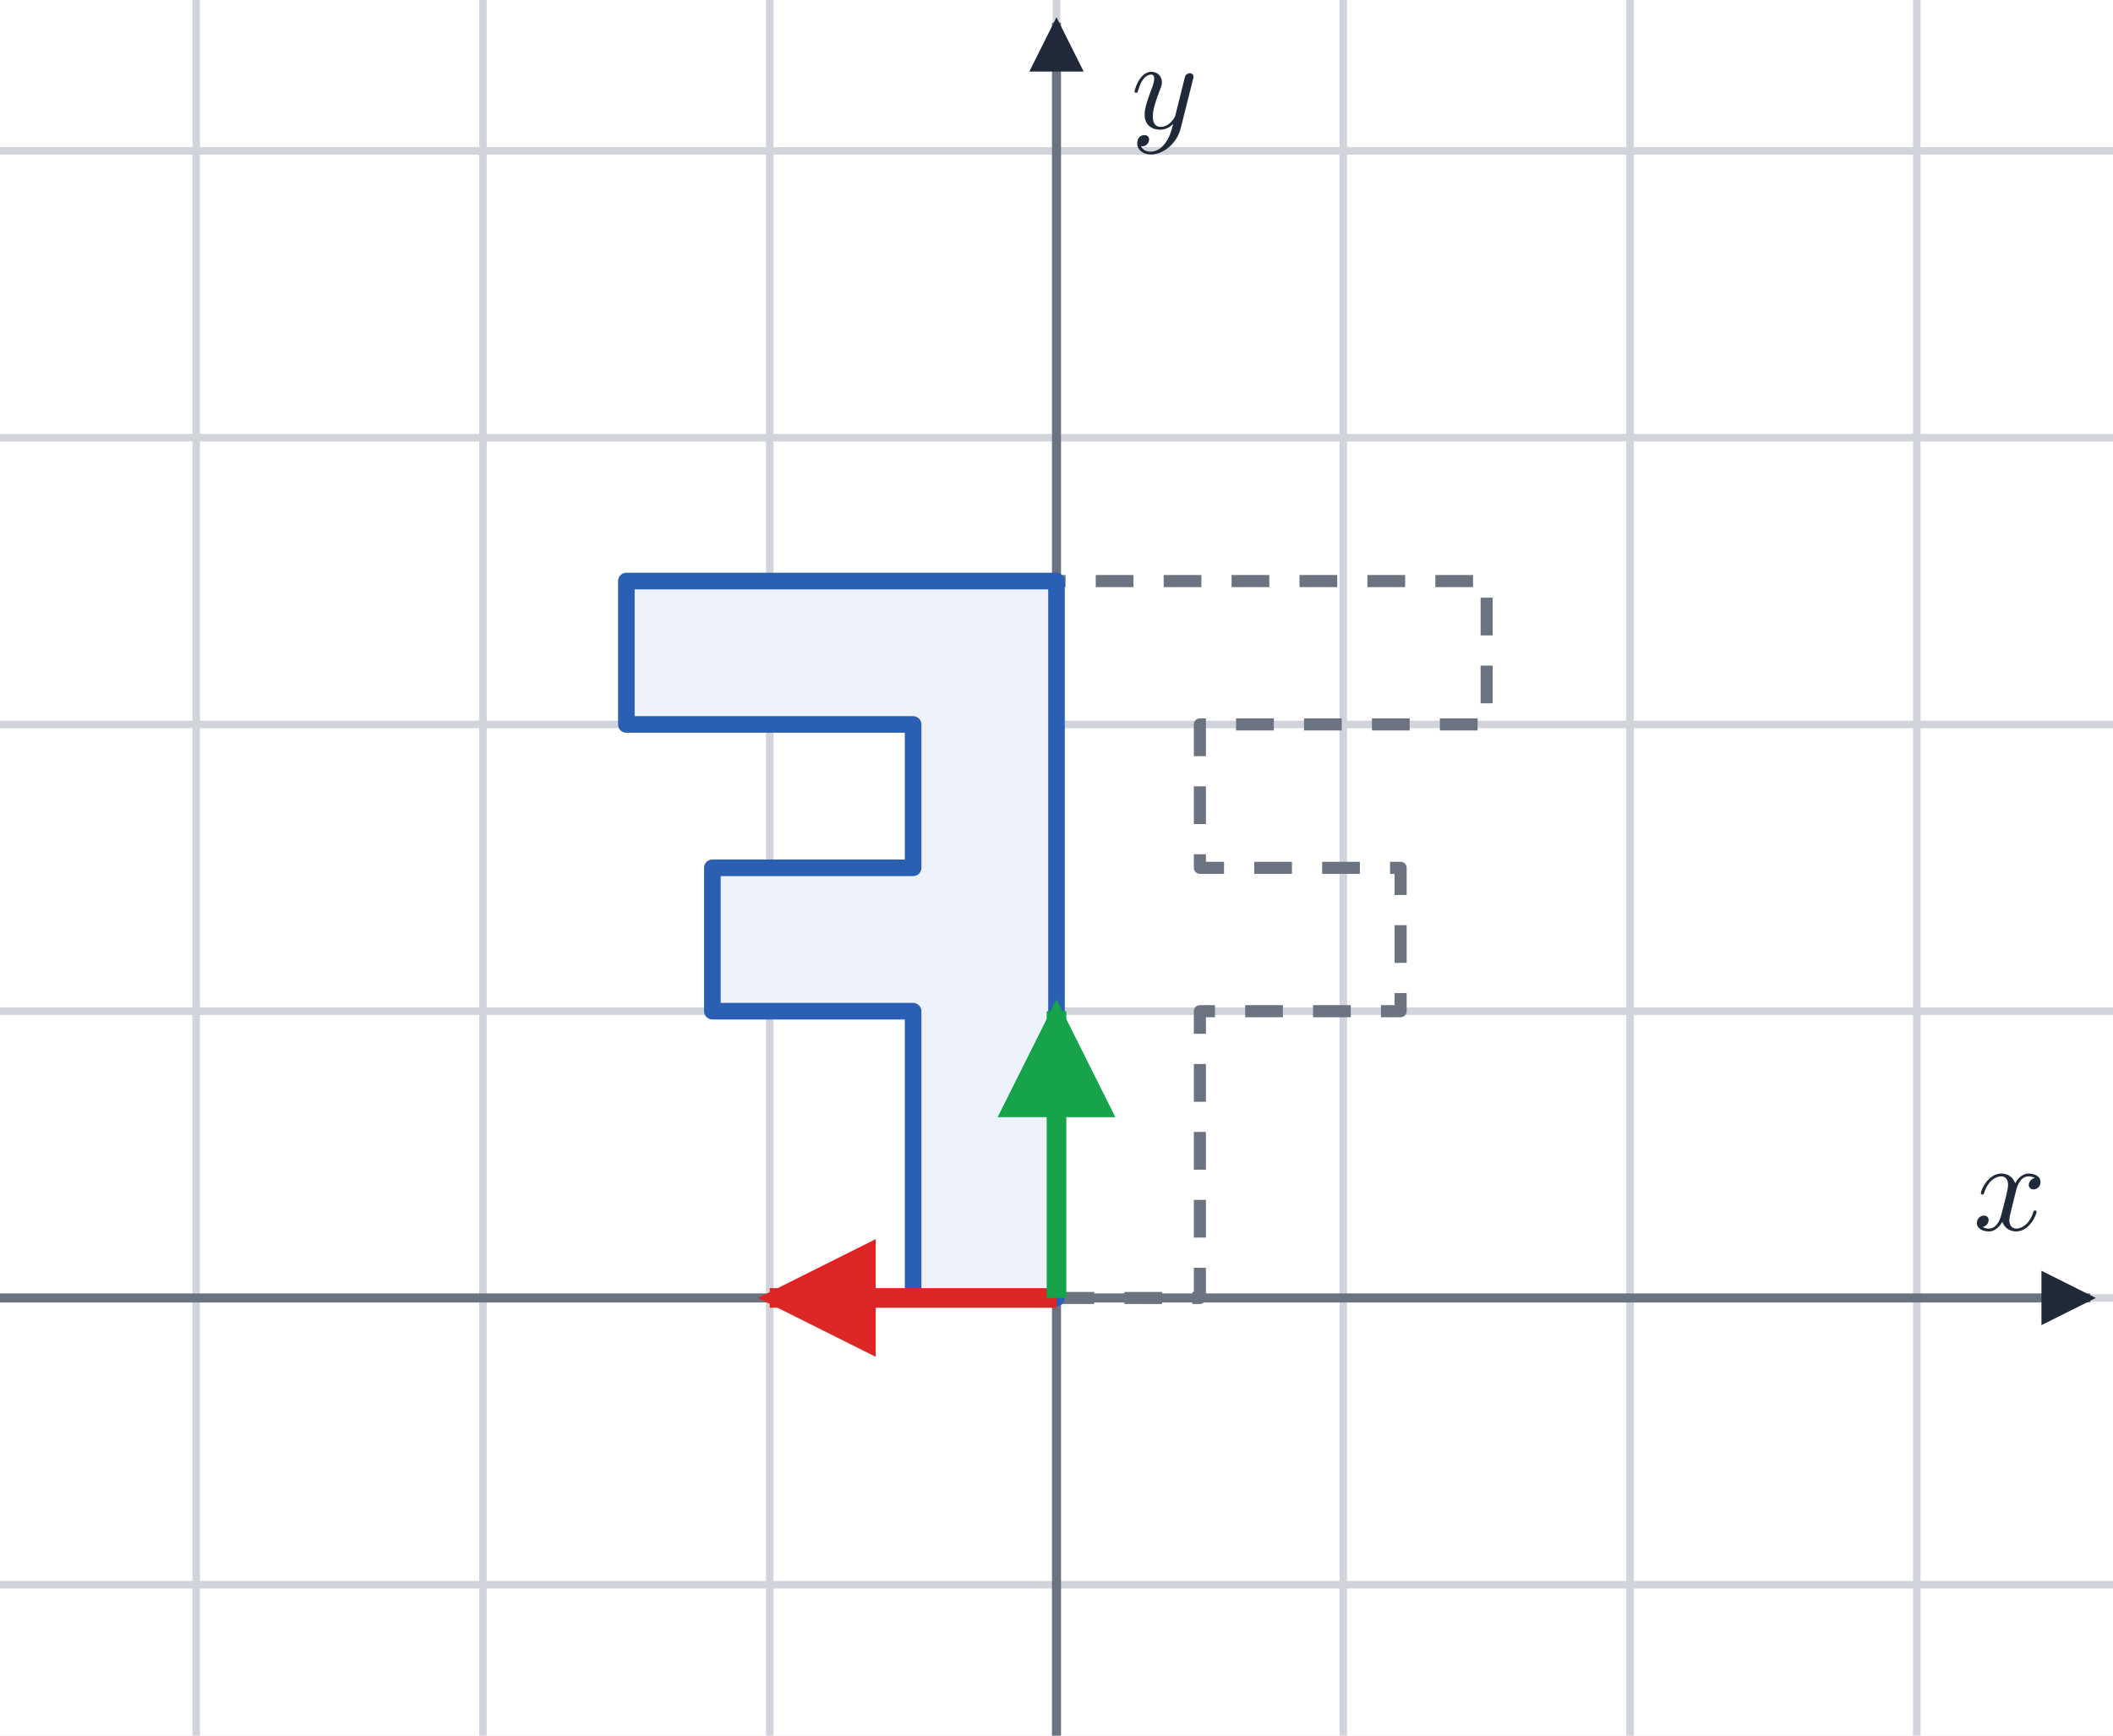
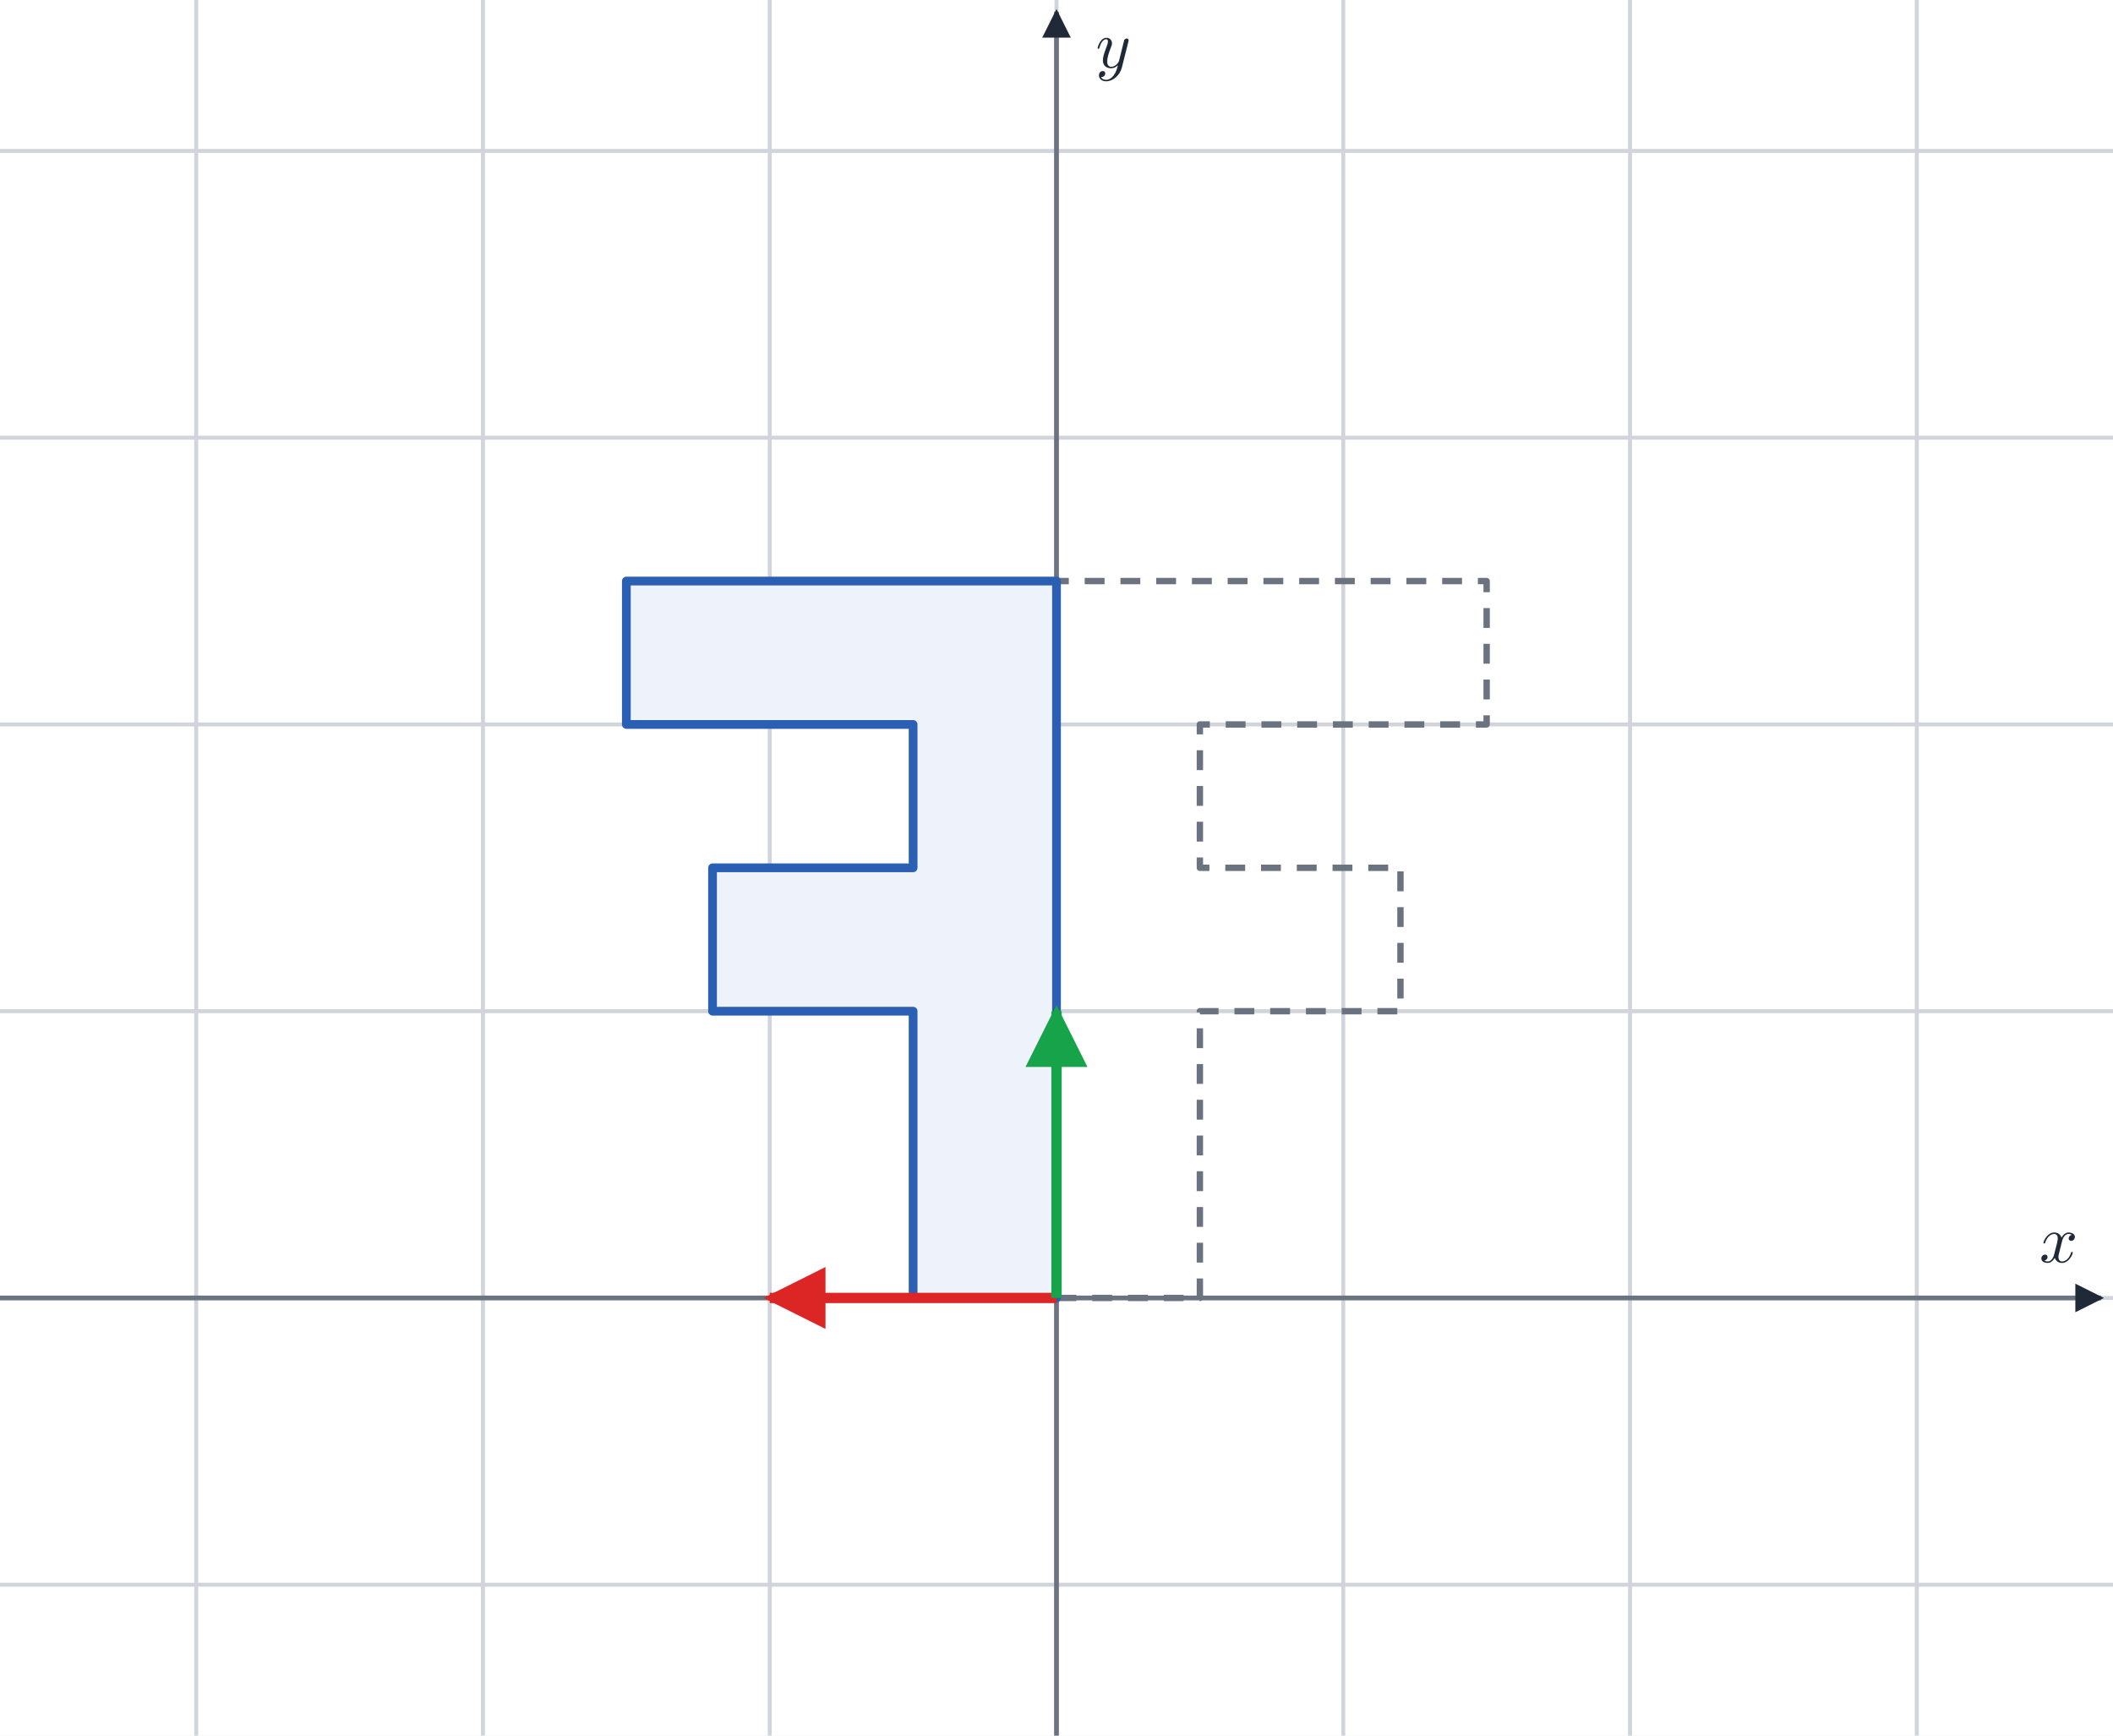
- <svg xmlns="http://www.w3.org/2000/svg" xmlns:xlink="http://www.w3.org/1999/xlink" viewBox="0 0 280 230" width="280" height="230" font-family="IBM Plex Sans, DejaVu Sans, sans-serif">
+ <svg xmlns="http://www.w3.org/2000/svg" xmlns:xlink="http://www.w3.org/1999/xlink" viewBox="0 0 532 437" width="532" height="437" font-family="IBM Plex Sans, DejaVu Sans, sans-serif">
  <defs>
    <marker id="arrow-red" viewBox="0 0 10 10" refX="9" refY="5" markerWidth="6" markerHeight="6" orient="auto-start-reverse">
      <path d="M0,0 L10,5 L0,10 z" fill="#dc2626" />
    </marker>
    <marker id="arrow-green" viewBox="0 0 10 10" refX="9" refY="5" markerWidth="6" markerHeight="6" orient="auto-start-reverse">
      <path d="M0,0 L10,5 L0,10 z" fill="#16a34a" />
    </marker>
    <marker id="arrow-ink" viewBox="0 0 10 10" refX="9" refY="5" markerWidth="6" markerHeight="6" orient="auto-start-reverse">
      <path d="M0,0 L10,5 L0,10 z" fill="#1f2937" />
    </marker>
  </defs>
-   <rect width="280" height="230" fill="#ffffff" />
-   <line x1="-12.0" y1="0" x2="-12.0" y2="230" stroke="#d1d5db" stroke-width="1" />
-   <line x1="0" y1="324.0" x2="280" y2="324.0" stroke="#d1d5db" stroke-width="1" />
-   <line x1="26.0" y1="0" x2="26.0" y2="230" stroke="#d1d5db" stroke-width="1" />
-   <line x1="0" y1="286.0" x2="280" y2="286.0" stroke="#d1d5db" stroke-width="1" />
-   <line x1="64.0" y1="0" x2="64.0" y2="230" stroke="#d1d5db" stroke-width="1" />
-   <line x1="0" y1="248.0" x2="280" y2="248.0" stroke="#d1d5db" stroke-width="1" />
-   <line x1="102.0" y1="0" x2="102.0" y2="230" stroke="#d1d5db" stroke-width="1" />
-   <line x1="0" y1="210.0" x2="280" y2="210.0" stroke="#d1d5db" stroke-width="1" />
-   <line x1="140.0" y1="0" x2="140.0" y2="230" stroke="#d1d5db" stroke-width="1" />
-   <line x1="0" y1="172.0" x2="280" y2="172.0" stroke="#d1d5db" stroke-width="1" />
-   <line x1="178.0" y1="0" x2="178.0" y2="230" stroke="#d1d5db" stroke-width="1" />
-   <line x1="0" y1="134.0" x2="280" y2="134.0" stroke="#d1d5db" stroke-width="1" />
-   <line x1="216.0" y1="0" x2="216.0" y2="230" stroke="#d1d5db" stroke-width="1" />
-   <line x1="0" y1="96.0" x2="280" y2="96.0" stroke="#d1d5db" stroke-width="1" />
-   <line x1="254.0" y1="0" x2="254.0" y2="230" stroke="#d1d5db" stroke-width="1" />
-   <line x1="0" y1="58.0" x2="280" y2="58.0" stroke="#d1d5db" stroke-width="1" />
-   <line x1="292.0" y1="0" x2="292.0" y2="230" stroke="#d1d5db" stroke-width="1" />
-   <line x1="0" y1="20.0" x2="280" y2="20.0" stroke="#d1d5db" stroke-width="1" />
-   <line x1="0" y1="172" x2="277" y2="172" stroke="#6b7280" stroke-width="1.2" marker-end="url(#arrow-ink)" />
-   <line x1="140.0" y1="230" x2="140.0" y2="3" stroke="#6b7280" stroke-width="1.2" marker-end="url(#arrow-ink)" />
-   <g transform="translate(272.00 163.00) scale(1.7) translate(-6.1939 0)" fill="#1f2937" stroke="none">
+   <rect width="532" height="437" fill="#ffffff" />
+   <line x1="-22.8" y1="0" x2="-22.8" y2="437" stroke="#d1d5db" stroke-width="1" />
+   <line x1="0" y1="615.6" x2="532" y2="615.6" stroke="#d1d5db" stroke-width="1" />
+   <line x1="49.4" y1="0" x2="49.4" y2="437" stroke="#d1d5db" stroke-width="1" />
+   <line x1="0" y1="543.4" x2="532" y2="543.4" stroke="#d1d5db" stroke-width="1" />
+   <line x1="121.6" y1="0" x2="121.6" y2="437" stroke="#d1d5db" stroke-width="1" />
+   <line x1="0" y1="471.2" x2="532" y2="471.2" stroke="#d1d5db" stroke-width="1" />
+   <line x1="193.8" y1="0" x2="193.8" y2="437" stroke="#d1d5db" stroke-width="1" />
+   <line x1="0" y1="399.0" x2="532" y2="399.0" stroke="#d1d5db" stroke-width="1" />
+   <line x1="266.0" y1="0" x2="266.0" y2="437" stroke="#d1d5db" stroke-width="1" />
+   <line x1="0" y1="326.8" x2="532" y2="326.8" stroke="#d1d5db" stroke-width="1" />
+   <line x1="338.2" y1="0" x2="338.2" y2="437" stroke="#d1d5db" stroke-width="1" />
+   <line x1="0" y1="254.6" x2="532" y2="254.6" stroke="#d1d5db" stroke-width="1" />
+   <line x1="410.4" y1="0" x2="410.4" y2="437" stroke="#d1d5db" stroke-width="1" />
+   <line x1="0" y1="182.4" x2="532" y2="182.4" stroke="#d1d5db" stroke-width="1" />
+   <line x1="482.6" y1="0" x2="482.6" y2="437" stroke="#d1d5db" stroke-width="1" />
+   <line x1="0" y1="110.2" x2="532" y2="110.2" stroke="#d1d5db" stroke-width="1" />
+   <line x1="554.8" y1="0" x2="554.8" y2="437" stroke="#d1d5db" stroke-width="1" />
+   <line x1="0" y1="38.0" x2="532" y2="38.0" stroke="#d1d5db" stroke-width="1" />
+   <line x1="0" y1="326.8" x2="529" y2="326.8" stroke="#6b7280" stroke-width="1.2" marker-end="url(#arrow-ink)" />
+   <line x1="266.0" y1="437" x2="266.0" y2="3" stroke="#6b7280" stroke-width="1.2" marker-end="url(#arrow-ink)" />
+   <g transform="translate(524.00 317.80) scale(1.7) translate(-6.1939 0)" fill="#1f2937" stroke="none">
    <defs>
      <path id="m5-g0-120" d="M3.328-3.009C3.387-3.268 3.616-4.184 4.314-4.184C4.364-4.184 4.603-4.184 4.812-4.055C4.533-4.005 4.334-3.756 4.334-3.517C4.334-3.357 4.443-3.168 4.712-3.168C4.932-3.168 5.25-3.347 5.25-3.746C5.25-4.264 4.663-4.403 4.324-4.403C3.746-4.403 3.397-3.875 3.278-3.646C3.029-4.304 2.491-4.403 2.202-4.403C1.166-4.403 .598-3.118 .598-2.869C.598-2.77 .697-2.77 .717-2.77C.797-2.77 .827-2.79 .847-2.879C1.186-3.935 1.843-4.184 2.182-4.184C2.371-4.184 2.72-4.095 2.72-3.517C2.72-3.208 2.55-2.54 2.182-1.146C2.022-.528 1.674-.11 1.235-.11C1.176-.11 .946-.11 .737-.239C.986-.289 1.205-.498 1.205-.777C1.205-1.046 .986-1.126 .837-1.126C.538-1.126 .289-.867 .289-.548C.289-.09 .787 .11 1.225 .11C1.883 .11 2.242-.588 2.271-.648C2.391-.279 2.75 .11 3.347 .11C4.374 .11 4.941-1.176 4.941-1.425C4.941-1.524 4.852-1.524 4.822-1.524C4.732-1.524 4.712-1.484 4.692-1.415C4.364-.349 3.686-.11 3.367-.11C2.979-.11 2.819-.428 2.819-.767C2.819-.986 2.879-1.205 2.989-1.644L3.328-3.009Z" />
    </defs>
    <g id="m5-page1">
      <use x="0" y="0" xlink:href="#m5-g0-120" />
    </g>
  </g>
-   <g transform="translate(149.00 17.00) scale(1.7) translate(0.5 0)" fill="#1f2937" stroke="none">
+   <g transform="translate(275.00 17.00) scale(1.7) translate(0.5 0)" fill="#1f2937" stroke="none">
    <defs>
      <path id="m6-g0-121" d="M4.842-3.796C4.882-3.935 4.882-3.955 4.882-4.025C4.882-4.204 4.742-4.294 4.593-4.294C4.493-4.294 4.334-4.234 4.244-4.085C4.224-4.035 4.144-3.726 4.105-3.547C4.035-3.288 3.965-3.019 3.905-2.75L3.457-.956C3.417-.807 2.989-.11 2.331-.11C1.823-.11 1.714-.548 1.714-.917C1.714-1.375 1.883-1.993 2.222-2.869C2.381-3.278 2.421-3.387 2.421-3.587C2.421-4.035 2.102-4.403 1.604-4.403C.658-4.403 .289-2.959 .289-2.869C.289-2.77 .389-2.77 .408-2.77C.508-2.77 .518-2.79 .568-2.949C.837-3.885 1.235-4.184 1.574-4.184C1.654-4.184 1.823-4.184 1.823-3.866C1.823-3.616 1.724-3.357 1.654-3.168C1.255-2.112 1.076-1.544 1.076-1.076C1.076-.189 1.704 .11 2.291 .11C2.68 .11 3.019-.06 3.298-.339C3.168 .179 3.049 .667 2.65 1.196C2.391 1.534 2.012 1.823 1.554 1.823C1.415 1.823 .966 1.793 .797 1.405C.956 1.405 1.086 1.405 1.225 1.285C1.325 1.196 1.425 1.066 1.425 .877C1.425 .568 1.156 .528 1.056 .528C.827 .528 .498 .687 .498 1.176C.498 1.674 .936 2.042 1.554 2.042C2.58 2.042 3.606 1.136 3.885 .01L4.842-3.796Z" />
    </defs>
    <g id="m6-page1">
      <use x="0" y="0" xlink:href="#m6-g0-121" />
    </g>
  </g>
-   <polygon points="140.0,172.0 159.0,172.0 159.0,134.0 185.6,134.0 185.6,115.0 159.0,115.0 159.0,96.0 197.0,96.0 197.0,77.0 140.0,77.0" fill="none" stroke="#6b7280" stroke-width="1.6" stroke-linejoin="round" stroke-dasharray="5 4" />
-   <polygon points="140.0,172.0 121.0,172.0 121.0,134.0 94.4,134.0 94.4,115.0 121.0,115.0 121.0,96.0 83.0,96.0 83.0,77.0 140.0,77.0" fill="#eef3fb" stroke="#2b5fb4" stroke-width="2.2" stroke-linejoin="round" />
-   <line x1="140.0" y1="172.0" x2="102.0" y2="172.0" stroke="#dc2626" stroke-width="2.6" marker-end="url(#arrow-red)" />
-   <line x1="140.0" y1="172.0" x2="140.0" y2="134.0" stroke="#16a34a" stroke-width="2.6" marker-end="url(#arrow-green)" />
+   <polygon points="266.0,326.8 302.1,326.8 302.1,254.6 352.6,254.6 352.6,218.5 302.1,218.5 302.1,182.4 374.3,182.4 374.3,146.3 266.0,146.3" fill="none" stroke="#6b7280" stroke-width="1.6" stroke-linejoin="round" stroke-dasharray="5 4" />
+   <polygon points="266.0,326.8 229.9,326.8 229.9,254.6 179.4,254.6 179.4,218.5 229.9,218.5 229.9,182.4 157.7,182.4 157.7,146.3 266.0,146.3" fill="#eef3fb" stroke="#2b5fb4" stroke-width="2.2" stroke-linejoin="round" />
+   <line x1="266.0" y1="326.8" x2="193.8" y2="326.8" stroke="#dc2626" stroke-width="2.6" marker-end="url(#arrow-red)" />
+   <line x1="266.0" y1="326.8" x2="266.0" y2="254.6" stroke="#16a34a" stroke-width="2.6" marker-end="url(#arrow-green)" />
</svg>
